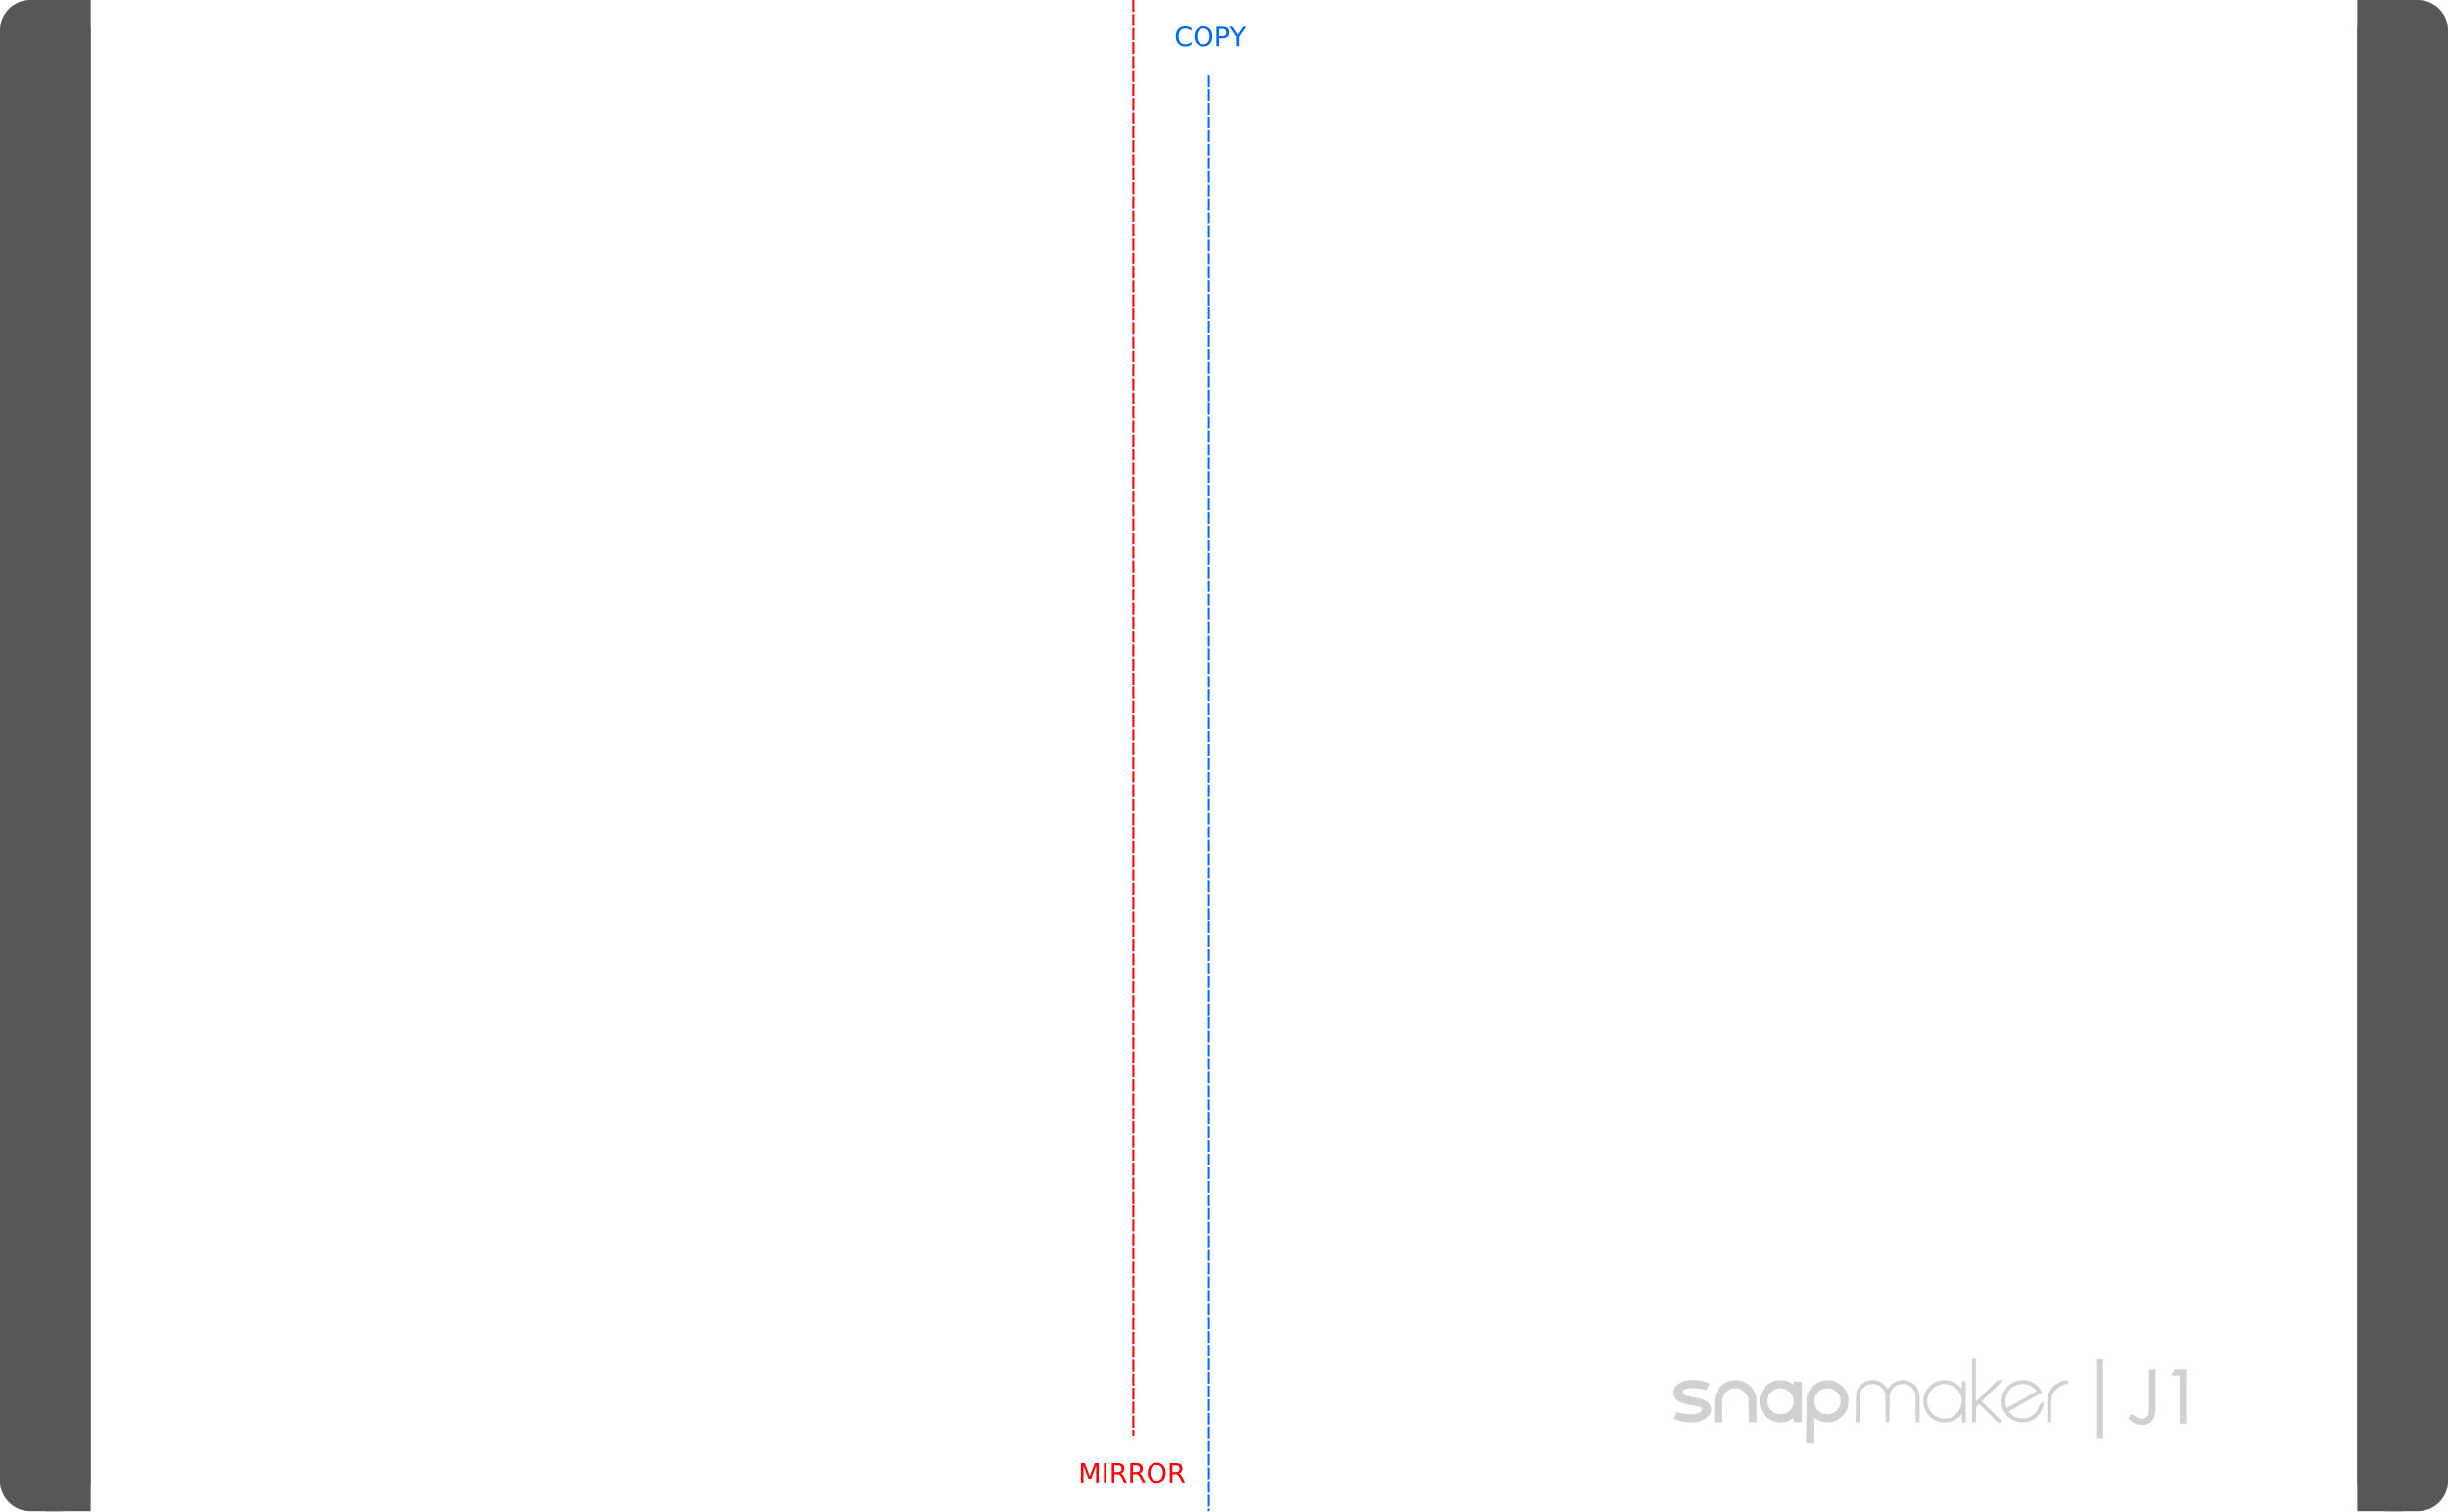
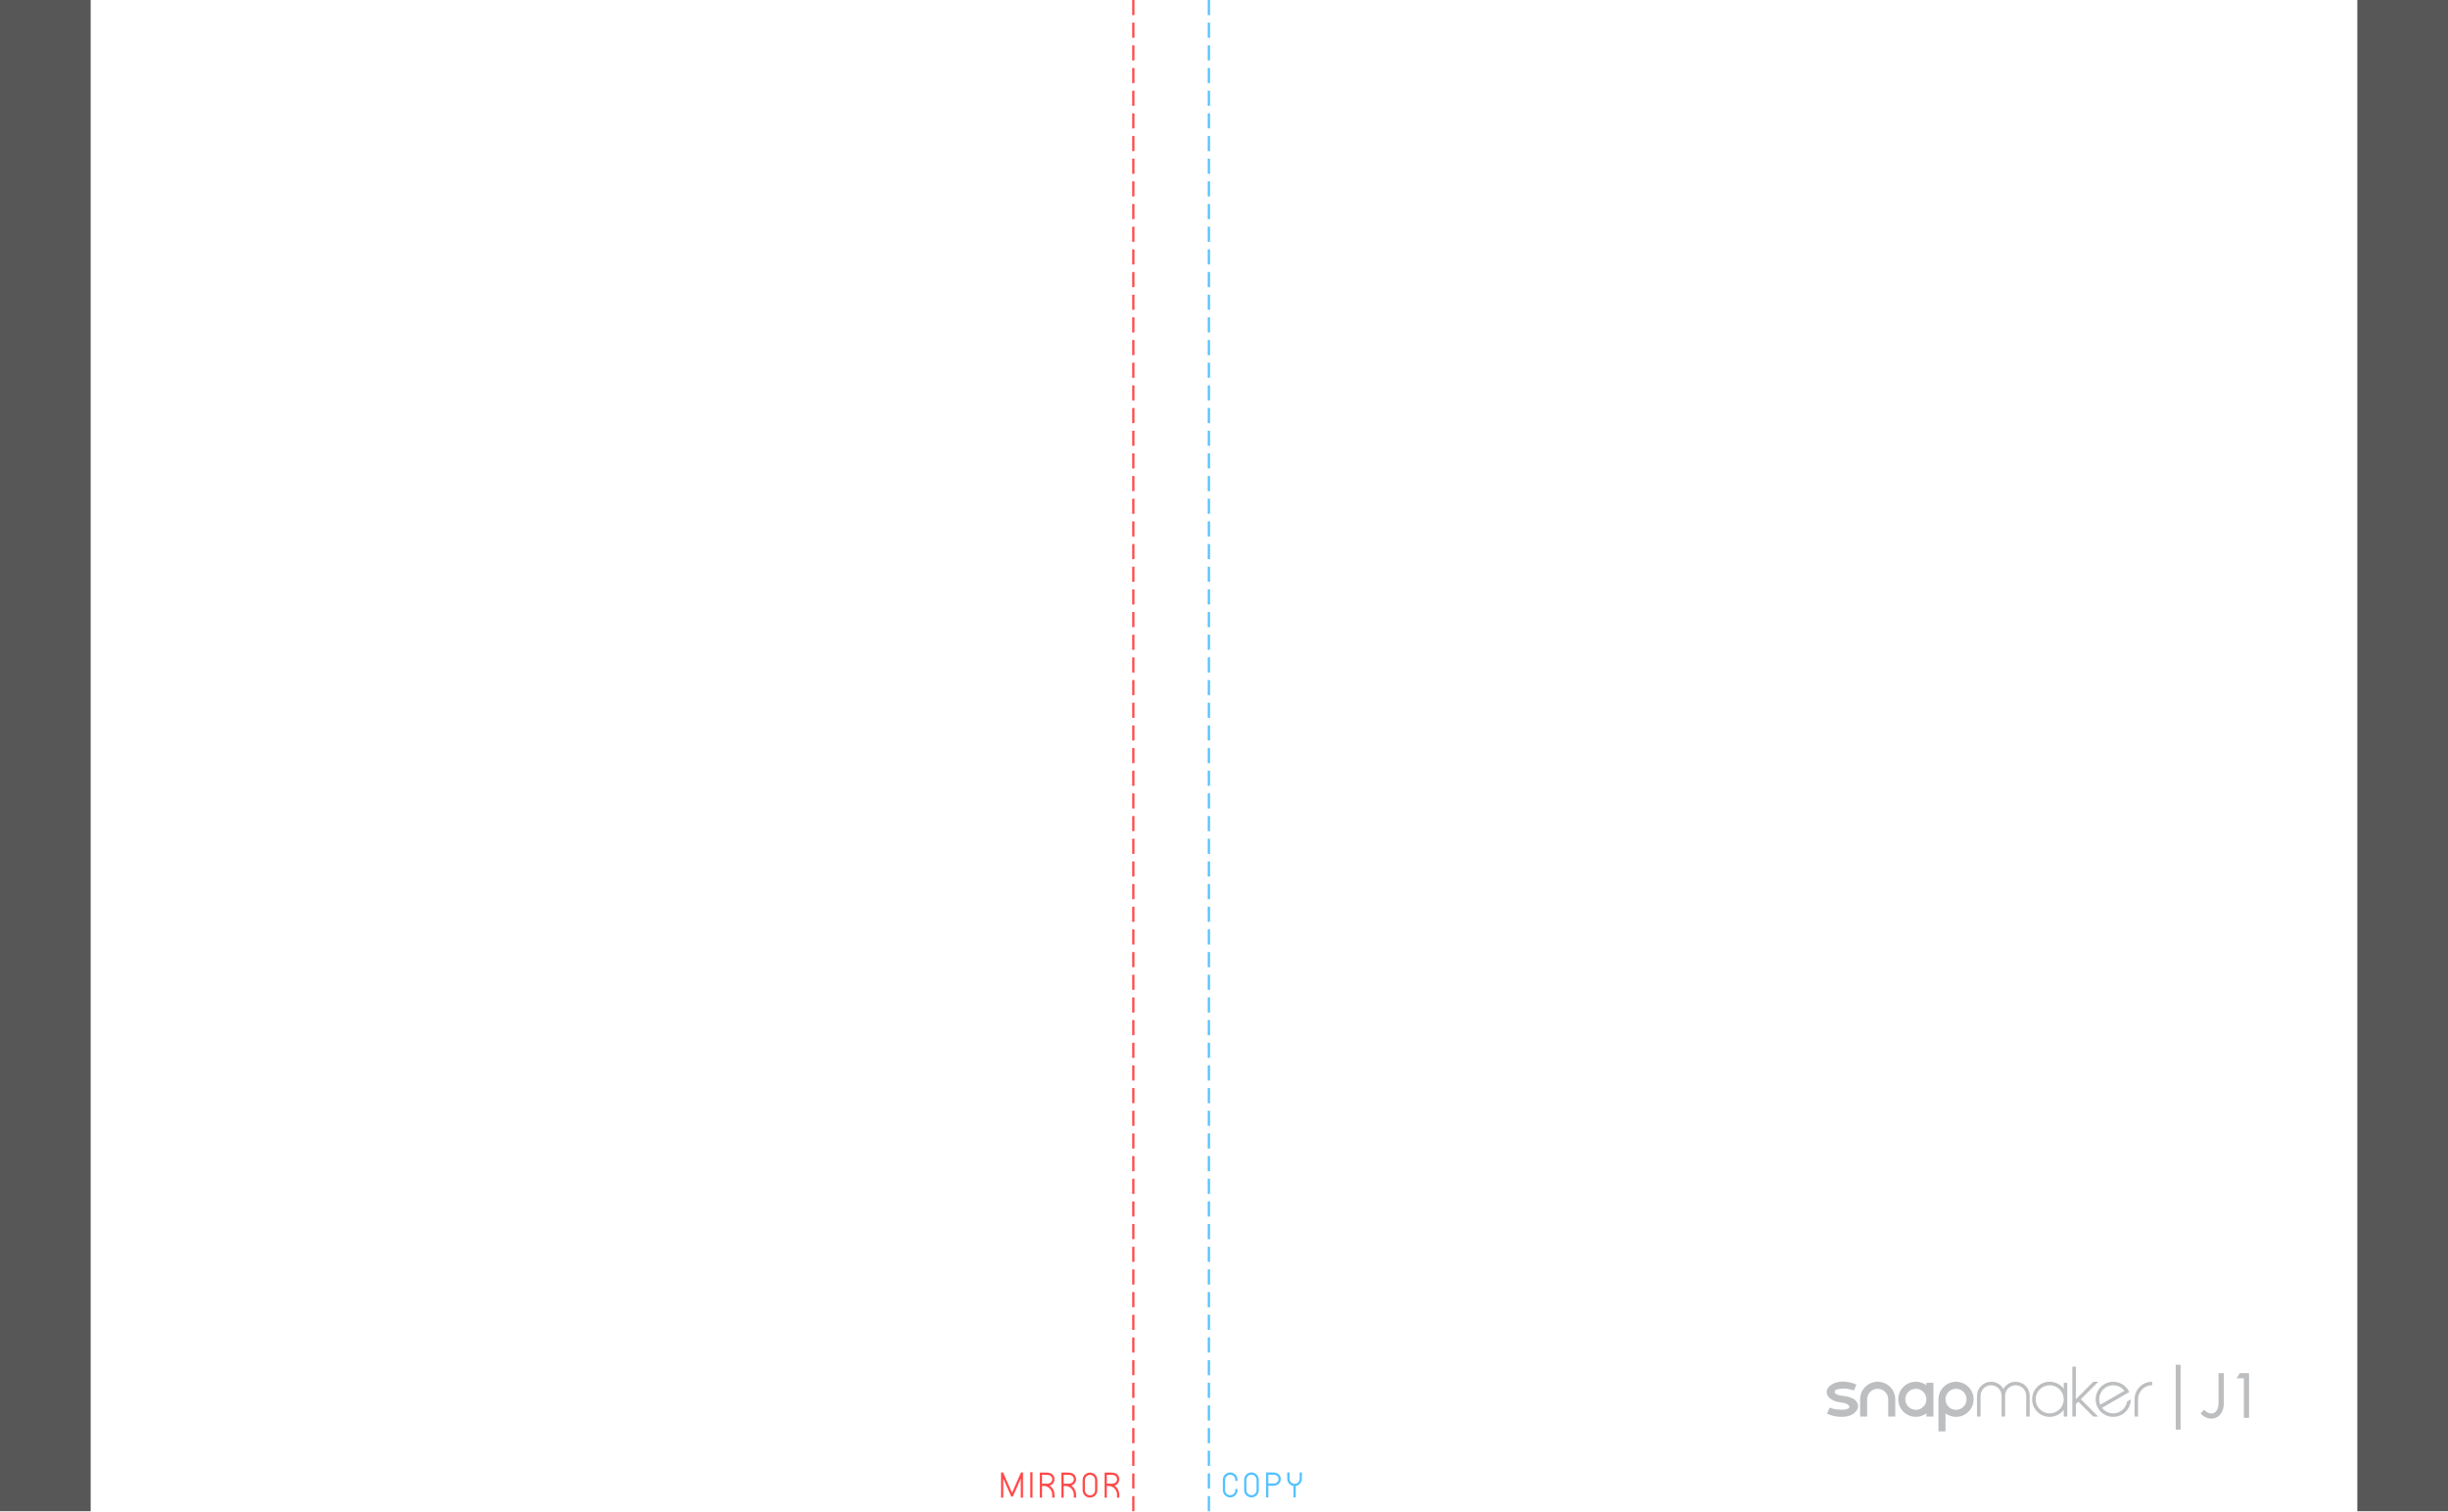
- <svg xmlns="http://www.w3.org/2000/svg" viewBox="0 0 324 200" width="324" height="200" author="https://github.com/macdylan/3dp-configs">
-   <g id="g15076" transform="matrix(1, 0, 0, 1, 9.5, -3.552713678800501e-15)">
-     <line x1="150.5" y1="10" x2="150.5" y2="200" id="path15048" stroke="#0066FF" stroke-width="0.258" fill="#00112B" fill-rule="nonzero" stroke-dasharray="1.548,0.258" />
-     <line x1="140.5" y1="0" x2="140.5" y2="190" id="path15046" stroke="#FF0000" stroke-width="0.265" stroke-dasharray="1.59,0.265" />
-     <g id="text16399" transform="translate(133.5635, 193.5759)" fill="#FF0000" fill-rule="nonzero">
-       <polygon id="path17403" points="2.84217094e-14 0.047 0.518 0.047 1.175 1.797 1.835 0.047 2.353 0.047 2.353 2.618 2.014 2.618 2.014 0.36 1.35 2.124 1.001 2.124 0.338 0.36 0.338 2.618 5.68434189e-14 2.618" />
-       <polygon id="path17405" points="3.044 0.047 3.392 0.047 3.392 2.618 3.044 2.618" />
-       <path d="M5.304,1.412 C5.378,1.438 5.451,1.492 5.521,1.574 C5.592,1.657 5.663,1.771 5.734,1.915 L6.087,2.618 L5.714,2.618 L5.385,1.959 C5.3,1.786 5.217,1.672 5.137,1.616 C5.057,1.559 4.949,1.531 4.811,1.531 L4.432,1.531 L4.432,2.618 L4.084,2.618 L4.084,0.047 L4.87,0.047 C5.164,0.047 5.383,0.108 5.528,0.231 C5.672,0.354 5.745,0.539 5.745,0.787 C5.745,0.949 5.707,1.083 5.631,1.19 C5.556,1.297 5.447,1.371 5.304,1.413 L5.304,1.412 Z M4.432,0.332 L4.432,1.245 L4.87,1.245 C5.037,1.245 5.164,1.207 5.249,1.13 C5.335,1.052 5.378,0.938 5.378,0.787 C5.378,0.637 5.335,0.524 5.249,0.448 C5.164,0.371 5.037,0.332 4.87,0.332 L4.432,0.332 Z" id="path17407" />
-       <path d="M7.755,1.412 C7.83,1.438 7.902,1.492 7.972,1.574 C8.043,1.657 8.114,1.771 8.186,1.915 L8.539,2.618 L8.165,2.618 L7.836,1.959 C7.751,1.786 7.668,1.672 7.588,1.616 C7.509,1.559 7.4,1.531 7.262,1.531 L6.883,1.531 L6.883,2.618 L6.535,2.618 L6.535,0.047 L7.321,0.047 C7.615,0.047 7.834,0.108 7.979,0.231 C8.124,0.354 8.196,0.539 8.196,0.787 C8.196,0.949 8.158,1.083 8.082,1.19 C8.008,1.297 7.898,1.371 7.755,1.413 L7.755,1.412 Z M6.883,0.332 L6.883,1.245 L7.321,1.245 C7.488,1.245 7.615,1.207 7.7,1.13 C7.786,1.052 7.829,0.938 7.829,0.787 C7.829,0.637 7.786,0.524 7.7,0.448 C7.615,0.371 7.488,0.332 7.321,0.332 L6.883,0.332 Z" id="path17409" />
-       <path d="M10.03,0.282 C9.778,0.282 9.577,0.377 9.428,0.565 C9.279,0.753 9.205,1.01 9.205,1.335 C9.205,1.659 9.279,1.915 9.428,2.103 C9.577,2.292 9.778,2.386 10.03,2.386 C10.283,2.386 10.483,2.292 10.63,2.103 C10.778,1.915 10.852,1.659 10.852,1.335 C10.852,1.01 10.778,0.753 10.63,0.565 C10.483,0.377 10.283,0.282 10.03,0.282 Z M10.03,0 C10.391,0 10.679,0.121 10.895,0.363 C11.111,0.605 11.219,0.928 11.219,1.335 C11.219,1.74 11.111,2.064 10.895,2.306 C10.679,2.548 10.391,2.668 10.03,2.668 C9.669,2.668 9.379,2.548 9.162,2.306 C8.946,2.065 8.838,1.741 8.838,1.335 C8.838,0.928 8.946,0.605 9.162,0.363 C9.379,0.121 9.669,0 10.03,0 Z" id="path17411" />
-       <path d="M12.983,1.412 C13.057,1.438 13.13,1.492 13.2,1.574 C13.271,1.657 13.342,1.771 13.413,1.915 L13.767,2.618 L13.393,2.618 L13.064,1.959 C12.979,1.786 12.896,1.672 12.816,1.616 C12.737,1.559 12.628,1.531 12.49,1.531 L12.111,1.531 L12.111,2.618 L11.763,2.618 L11.763,0.047 L12.549,0.047 C12.843,0.047 13.062,0.108 13.207,0.231 C13.351,0.354 13.424,0.539 13.424,0.787 C13.424,0.949 13.386,1.083 13.31,1.19 C13.235,1.297 13.126,1.371 12.983,1.413 L12.983,1.412 Z M12.111,0.332 L12.111,1.245 L12.549,1.245 C12.716,1.245 12.843,1.207 12.928,1.13 C13.014,1.052 13.057,0.938 13.057,0.787 C13.057,0.637 13.014,0.524 12.928,0.448 C12.843,0.371 12.716,0.332 12.549,0.332 L12.111,0.332 Z" id="path17413" />
-     </g>
-     <g id="text16407" transform="translate(146.1225, 3.496344)" fill="#0066FF" fill-rule="nonzero">
-       <path d="M2.074,0.245 L2.074,0.612 C1.957,0.502 1.832,0.421 1.698,0.367 C1.566,0.313 1.426,0.286 1.276,0.286 C0.982,0.286 0.757,0.376 0.601,0.556 C0.445,0.736 0.367,0.995 0.367,1.335 C0.367,1.674 0.445,1.933 0.601,2.114 C0.757,2.293 0.982,2.382 1.276,2.382 C1.426,2.382 1.566,2.355 1.698,2.301 C1.832,2.247 1.957,2.166 2.074,2.057 L2.074,2.42 C1.952,2.503 1.823,2.565 1.686,2.606 C1.551,2.648 1.407,2.668 1.256,2.668 C0.866,2.668 0.56,2.549 0.336,2.312 C0.112,2.073 0,1.747 0,1.335 C0,0.922 0.112,0.596 0.336,0.358 C0.56,0.119 0.866,-4.4408921e-16 1.256,-4.4408921e-16 C1.41,-4.4408921e-16 1.554,0.021 1.69,0.062 C1.826,0.102 1.955,0.163 2.074,0.245 L2.074,0.245 Z" id="path17394" />
-       <path d="M3.655,0.282 C3.403,0.282 3.202,0.377 3.052,0.565 C2.904,0.753 2.83,1.01 2.83,1.335 C2.83,1.659 2.904,1.915 3.052,2.103 C3.202,2.292 3.403,2.386 3.655,2.386 C3.908,2.386 4.108,2.292 4.255,2.103 C4.403,1.915 4.477,1.659 4.477,1.335 C4.477,1.01 4.403,0.753 4.255,0.565 C4.108,0.377 3.908,0.282 3.655,0.282 Z M3.655,2e-07 C4.016,2e-07 4.304,0.121 4.52,0.363 C4.736,0.605 4.844,0.928 4.844,1.335 C4.844,1.74 4.736,2.064 4.52,2.306 C4.304,2.548 4.016,2.668 3.655,2.668 C3.294,2.668 3.004,2.548 2.787,2.306 C2.571,2.065 2.463,1.741 2.463,1.335 C2.463,0.928 2.571,0.605 2.787,0.363 C3.004,0.121 3.294,2e-07 3.655,2e-07 Z" id="path17396" />
-       <path d="M5.736,0.332 L5.736,1.299 L6.174,1.299 C6.336,1.299 6.461,1.257 6.549,1.173 C6.638,1.089 6.682,0.97 6.682,0.815 C6.682,0.661 6.638,0.542 6.549,0.458 C6.461,0.374 6.336,0.332 6.174,0.332 L5.736,0.332 Z M5.388,0.047 L6.174,0.047 C6.462,0.047 6.679,0.112 6.826,0.243 C6.975,0.373 7.049,0.563 7.049,0.815 C7.049,1.069 6.975,1.26 6.826,1.39 C6.679,1.52 6.462,1.585 6.174,1.585 L5.736,1.585 L5.736,2.618 L5.388,2.618 L5.388,0.047 Z" id="path17398" />
-       <polygon id="path17400" points="7.085 0.047 7.459 0.047 8.172 1.104 8.88 0.047 9.254 0.047 8.344 1.394 8.344 2.618 7.994 2.618 7.994 1.394" />
-     </g>
-   </g>
-   <g id="Group" fill="#575757" style="" transform="matrix(1, 0, 0, 1, -3.552713678800501e-15, -3.552713678800501e-15)">
-     <rect id="rect591" fill-rule="nonzero" width="12" height="200" rx="4" />
-     <rect id="Rectangle" x="6" width="6" height="200" />
-   </g>
-   <g id="Group-2" fill="#575757" style="" transform="matrix(1, 0, 0, 1, 312, -3.552713678800501e-15)">
-     <rect id="rect591-1" fill-rule="nonzero" x="0" y="0" width="12" height="200" rx="4" />
-     <rect id="Rectangle" x="0" y="0" width="6" height="200" />
-   </g>
-   <g id="g-1" style="display: inline;" transform="matrix(1, 0, 0, 1, -2, -7)">
-     <rect style="stroke-width: 0.155; fill: rgb(209, 209, 211);" id="rect-1" width="0.782" height="10.431" x="279.558" y="186.861" />
-     <path d="m 287.287,193.047 q 0,0.991 -0.157,1.472 -0.147,0.481 -0.589,0.775 -0.432,0.285 -0.942,0.285 -0.5,0 -0.932,-0.157 -0.422,-0.157 -1.001,-0.657 l 0.451,-0.667 q 0.569,0.412 0.864,0.55 0.294,0.137 0.569,0.137 0.285,0 0.52,-0.206 0.236,-0.206 0.294,-0.53 0.069,-0.334 0.069,-1.03 v -4.799 h 0.854 z" id="path-1" style="fill: rgb(209, 209, 211);" />
-     <path d="m 291.339,195.402 h -0.834 v -6.359 h -1.168 l 0.51,-0.824 h 1.492 z" id="path-2" style="fill: rgb(209, 209, 211);" />
-     <path d="M 241.056 196.496 C 241.058 195.638 241.07 194.253 241.083 193.418 L 241.106 191.9 L 241.215 191.583 C 241.47 190.838 241.953 190.281 242.644 189.936 C 243.442 189.538 244.464 189.561 245.236 189.996 C 245.908 190.374 246.416 191.049 246.594 191.8 C 246.654 192.053 246.663 192.171 246.65 192.551 C 246.637 192.945 246.622 193.04 246.529 193.314 C 246.214 194.242 245.478 194.931 244.539 195.174 C 244.189 195.264 243.521 195.258 243.183 195.162 C 242.846 195.065 242.589 194.949 242.35 194.786 C 242.242 194.713 242.147 194.653 242.137 194.653 C 242.128 194.653 242.12 195.419 242.12 196.355 L 242.12 198.056 L 241.587 198.056 L 241.053 198.056 L 241.056 196.496 Z M 244.262 194.137 C 245.21 193.936 245.813 192.972 245.571 192.041 C 245.419 191.454 245.006 191.008 244.432 190.811 C 244.146 190.713 243.638 190.705 243.355 190.793 C 242.634 191.017 242.152 191.686 242.154 192.461 C 242.157 193.579 243.154 194.372 244.262 194.137 L 244.262 194.137 Z M 237.326 195.253 C 236.698 195.167 236.178 194.917 235.736 194.491 C 234.94 193.722 234.664 192.59 235.015 191.54 C 235.166 191.091 235.343 190.812 235.711 190.449 C 236.226 189.94 236.773 189.696 237.483 189.658 C 238.105 189.626 238.659 189.764 239.119 190.066 L 239.385 190.241 L 239.385 190.023 L 239.385 189.806 L 239.539 189.827 C 239.624 189.839 239.872 189.848 240.09 189.848 L 240.486 189.848 L 240.486 192.534 L 240.486 195.22 L 239.935 195.22 L 239.385 195.22 L 239.385 194.939 L 239.385 194.659 L 239.159 194.81 C 238.871 195.004 238.655 195.098 238.31 195.182 C 237.973 195.264 237.603 195.291 237.326 195.253 Z M 238.218 194.092 C 238.531 193.983 238.691 193.885 238.904 193.671 C 239.441 193.134 239.551 192.313 239.178 191.611 C 238.909 191.104 238.254 190.717 237.666 190.717 C 237.428 190.717 237.064 190.801 236.849 190.905 C 236.62 191.016 236.253 191.376 236.139 191.602 C 235.869 192.135 235.869 192.766 236.139 193.299 C 236.326 193.668 236.819 194.037 237.258 194.137 C 237.526 194.199 237.973 194.177 238.218 194.092 L 238.218 194.092 Z M 259.005 195.252 C 257.833 195.091 256.892 194.229 256.614 193.062 C 256.533 192.724 256.54 192.139 256.631 191.785 C 256.861 190.877 257.528 190.132 258.394 189.816 C 259.161 189.537 260.067 189.614 260.754 190.017 C 261.037 190.183 261.226 190.335 261.48 190.599 L 261.672 190.799 L 261.672 190.307 L 261.673 189.815 L 261.923 189.815 L 262.173 189.815 L 262.173 192.534 L 262.173 195.253 L 261.923 195.253 L 261.673 195.253 L 261.672 194.678 L 261.671 194.102 L 261.514 194.284 C 261.286 194.545 260.909 194.833 260.595 194.986 C 260.13 195.21 259.486 195.318 259.006 195.252 L 259.005 195.252 Z M 260.065 194.644 C 261.317 194.201 261.968 192.828 261.506 191.607 C 261.198 190.793 260.375 190.208 259.47 190.159 C 259.051 190.137 258.743 190.203 258.338 190.402 C 257.804 190.666 257.341 191.197 257.163 191.75 C 257.064 192.057 257.042 192.599 257.115 192.928 C 257.301 193.764 258.006 194.496 258.821 194.701 C 259.141 194.782 259.757 194.753 260.065 194.644 L 260.065 194.644 Z M 272.983 195.259 C 272.938 195.244 272.939 192.337 272.984 192.058 C 273.192 190.776 274.237 189.762 275.453 189.661 L 275.719 189.639 L 275.719 189.768 C 275.72 189.84 275.729 189.955 275.74 190.024 L 275.761 190.149 L 275.632 190.149 C 275.4 190.151 275.04 190.245 274.793 190.37 C 274.319 190.609 273.804 191.139 273.649 191.547 C 273.495 191.955 273.484 192.099 273.484 193.721 C 273.484 194.564 273.472 195.254 273.459 195.255 C 273.288 195.265 273.009 195.268 272.983 195.259 L 272.983 195.259 Z M 224.988 195.204 C 224.452 195.119 223.57 194.823 223.57 194.729 C 223.57 194.661 223.866 193.982 223.924 193.916 C 223.967 193.867 223.995 193.871 224.238 193.957 C 224.588 194.081 225.316 194.186 225.822 194.185 C 226.478 194.185 226.909 194.055 227.153 193.784 C 227.291 193.632 227.305 193.524 227.206 193.384 C 227.065 193.187 226.769 193.097 225.838 192.967 C 224.911 192.838 224.295 192.599 223.884 192.211 C 223.576 191.921 223.443 191.546 223.506 191.146 C 223.614 190.463 224.16 189.973 225.088 189.727 C 225.389 189.647 225.481 189.638 226.039 189.636 C 226.499 189.634 226.74 189.649 226.989 189.694 C 227.52 189.791 228.207 190.028 228.207 190.114 C 228.207 190.196 227.859 190.983 227.823 190.983 C 227.8 190.983 227.726 190.96 227.658 190.931 C 227.454 190.846 226.951 190.753 226.477 190.713 C 225.989 190.672 225.459 190.707 225.141 190.801 C 224.804 190.901 224.635 191.152 224.751 191.377 C 224.88 191.628 225.245 191.772 226.115 191.918 C 226.896 192.05 227.136 192.105 227.411 192.217 C 227.734 192.348 227.935 192.475 228.113 192.657 C 228.628 193.186 228.589 193.966 228.018 194.533 C 227.72 194.83 227.153 195.103 226.628 195.204 C 226.306 195.265 225.371 195.266 224.988 195.204 L 224.988 195.204 Z M 228.891 193.844 C 228.914 192.041 228.916 192.017 229.057 191.596 C 229.418 190.516 230.143 189.895 231.273 189.697 C 232.685 189.45 233.985 190.282 234.395 191.697 L 234.48 191.991 L 234.48 193.622 L 234.48 195.254 L 233.963 195.254 L 233.446 195.254 L 233.445 193.727 C 233.444 192.236 233.443 192.196 233.369 191.982 C 233.112 191.226 232.428 190.716 231.672 190.716 C 231.197 190.716 230.885 190.839 230.55 191.161 C 230.252 191.447 230.099 191.691 230.01 192.021 C 229.937 192.293 229.936 192.32 229.954 193.775 L 229.973 195.254 L 229.423 195.254 L 228.873 195.254 L 228.891 193.844 Z M 247.613 193.41 C 247.633 191.466 247.642 191.352 247.799 190.985 C 247.902 190.745 248.148 190.399 248.346 190.218 C 248.733 189.865 249.19 189.686 249.778 189.657 C 250.212 189.636 250.524 189.705 250.91 189.909 C 251.187 190.054 251.559 190.392 251.723 190.646 C 251.821 190.799 251.845 190.819 251.876 190.775 C 252.239 190.259 252.457 190.06 252.868 189.867 C 254.065 189.306 255.486 189.871 255.903 191.072 C 256.061 191.527 256.067 191.619 256.067 193.487 L 256.067 195.254 L 255.8 195.254 L 255.533 195.254 L 255.533 193.425 C 255.533 191.426 255.535 191.45 255.333 191.05 C 255.007 190.405 254.212 190.039 253.477 190.193 C 252.87 190.321 252.434 190.708 252.194 191.331 L 252.103 191.567 L 252.091 193.375 C 252.083 194.37 252.066 195.195 252.051 195.21 C 252.036 195.225 251.924 195.237 251.802 195.237 L 251.579 195.237 L 251.563 193.368 C 251.546 191.544 251.544 191.495 251.472 191.305 C 251.36 191.008 251.251 190.844 251.03 190.639 C 250.477 190.127 249.7 190.008 249.051 190.337 C 248.835 190.446 248.439 190.842 248.318 191.069 C 248.13 191.423 248.126 191.47 248.126 193.442 L 248.126 195.254 L 247.86 195.254 L 247.595 195.254 L 247.613 193.41 Z M 263.007 191.033 L 263.007 186.812 L 263.257 186.812 L 263.507 186.812 L 263.507 189.632 C 263.507 191.182 263.519 192.45 263.532 192.45 C 263.546 192.449 264.195 191.819 264.975 191.049 L 266.393 189.65 L 266.76 189.651 L 267.127 189.652 L 265.709 191.053 L 264.291 192.453 L 265.691 193.832 L 267.091 195.211 L 266.767 195.235 L 266.442 195.259 L 266.268 195.108 C 266.172 195.025 265.613 194.476 265.026 193.888 L 263.958 192.82 L 263.749 193.027 L 263.541 193.234 L 263.541 193.719 C 263.541 193.985 263.531 194.44 263.519 194.729 L 263.497 195.254 L 263.252 195.254 L 263.007 195.254 L 263.007 191.034 L 263.007 191.033 Z M 269.129 195.205 C 268.809 195.13 268.546 195.028 268.304 194.884 C 267.674 194.51 267.277 194.017 267.04 193.314 C 266.842 192.727 266.871 191.981 267.116 191.393 C 267.445 190.601 268.178 189.953 268.996 189.729 C 269.292 189.648 269.905 189.63 270.235 189.692 C 270.875 189.813 271.467 190.158 271.87 190.646 C 272.04 190.852 272.282 191.265 272.248 191.292 C 272.239 191.3 272.015 191.43 271.748 191.582 C 271.288 191.846 270.166 192.492 268.62 193.383 C 268.21 193.62 267.911 193.812 267.911 193.84 C 267.911 193.867 268.02 193.997 268.153 194.129 C 268.568 194.542 269.048 194.731 269.68 194.733 C 270.596 194.735 271.357 194.282 271.726 193.516 C 271.809 193.343 271.902 193.112 271.932 193.001 L 271.987 192.801 L 272.255 192.66 L 272.523 192.518 L 272.501 192.71 C 272.46 193.058 272.379 193.331 272.215 193.669 C 271.867 194.39 271.236 194.925 270.455 195.159 C 270.159 195.248 269.421 195.274 269.129 195.205 Z M 268.399 192.913 C 268.819 192.672 269.568 192.241 270.064 191.956 C 270.559 191.671 271.09 191.367 271.244 191.28 C 271.397 191.193 271.537 191.107 271.555 191.09 C 271.596 191.049 271.137 190.642 270.864 190.475 C 270.226 190.088 269.387 190.043 268.726 190.362 C 268.138 190.645 267.707 191.153 267.505 191.797 C 267.42 192.066 267.39 192.587 267.442 192.858 C 267.48 193.052 267.589 193.352 267.621 193.352 C 267.629 193.352 267.979 193.154 268.399 192.913 Z" id="path24" fill-rule="nonzero" style="fill: rgb(209, 209, 211);" />
-   </g>
+ <svg xmlns="http://www.w3.org/2000/svg" id="a" viewBox="0 0 3240 2000">
+   <line id="b" x1="1600" x2="1600" y2="2000" style="fill:none; stroke:#55c2ff; stroke-dasharray:20 10; stroke-width:3px;" />
+   <line id="c" x1="1500" x2="1500" y2="2000" style="fill:none; stroke:#ff4a4a; stroke-dasharray:20 10; stroke-width:3px;" />
+   <path d="M120,0v2000H0V0h120ZM3240,0h-120v2000h120V0Z" style="fill:#575757;" />
+   <path d="M2879.66,1806.08h6.42v85.9h-6.42v-85.9h0ZM2943.32,1857.06c0,21-19.37,26.15-30.74,13.61l4.63-4.96c7.91,8.78,19.11,5.89,19.11-8.89v-39.53h7v39.78ZM2976.68,1876.42h-6.84v-52.38h-9.64l4.2-6.75h12.27v59.13h0ZM2485.18,1828.64c12.83,0,23.24,10.39,23.24,23.24v22.83h-9.3v-22.83c0-7.71-6.24-13.95-13.94-13.95s-13.95,6.24-13.95,13.95v22.83h-9.3v-22.83c0-12.84,10.41-23.24,23.25-23.24ZM2535.68,1865.81c7.71,0,13.95-6.23,13.95-13.93s-6.24-13.95-13.95-13.95-13.94,6.24-13.94,13.95,6.25,13.93,13.94,13.93M2558.92,1830.08v44.62h-9.3v-4.24c-3.88,2.91-8.71,4.64-13.95,4.64-12.83,0-23.25-10.39-23.25-23.24s10.41-23.24,23.25-23.24c5.24,0,10.07,1.74,13.95,4.64v-3.2h9.3ZM2588.86,1865.81c7.71,0,13.95-6.23,13.95-13.93s-6.24-13.95-13.95-13.95-13.94,6.24-13.94,13.95,6.25,13.93,13.94,13.93M2588.86,1828.64c12.84,0,23.25,10.39,23.25,23.24s-10.41,23.24-23.25,23.24c-5.23,0-10.05-1.74-13.94-4.64v23.85h-9.3v-42.44c0-12.84,10.41-23.24,23.24-23.24ZM2712.82,1870.47c10.27,0,18.6-8.34,18.6-18.59s-8.33-18.59-18.6-18.59-18.58,8.32-18.58,18.59,8.31,18.59,18.58,18.59M2736.06,1830.08v44.62h-4.64v-8.9c-4.25,5.65-11,9.3-18.6,9.3-12.83,0-23.24-10.39-23.24-23.24s10.41-23.24,23.24-23.24c7.6,0,14.35,3.66,18.6,9.29v-7.84h4.64ZM2686.38,1846.96c-.15-10.16-8.41-18.32-18.59-18.32-7.01,0-13.09,3.86-16.27,9.58-3.18-5.72-9.26-9.58-16.27-9.58-10.17,0-18.43,8.17-18.59,18.32v27.74s4.64,0,4.64,0v-27.49c0-7.69,6.24-13.93,13.95-13.93s13.94,6.24,13.94,13.93v27.49h4.65v-27.49c0-7.69,6.24-13.93,13.94-13.93s13.95,6.24,13.95,13.93v27.49h4.64v-27.74h0ZM2787.61,1835.76c-8.21,4.75-11.43,14.8-7.83,23.32l31.94-18.46c-5.57-7.37-15.9-9.59-24.11-4.87ZM2782.1,1863.12c5.57,7.37,15.9,9.59,24.11,4.85,5.07-2.91,8.23-7.88,9.07-13.23l4.88-2.81c-.03,8.01-4.19,15.77-11.62,20.07-11.12,6.43-25.32,2.6-31.75-8.51-6.42-11.11-2.6-25.33,8.51-31.74,11.12-6.43,26.86-2.6,32.81,10.58l-36,20.79ZM2777.19,1828.64h-6.57l-23.18,23.17v-43.17h-4.65v66.07h4.65v-16.31l3.32-3.33,19.64,19.65h6.57l-22.92-22.93,23.14-23.13ZM2825.13,1851.87v22.83h4.65v-22.83c0-10.27,8.32-18.59,18.59-18.59v-4.64c-12.83,0-23.24,10.39-23.24,23.24ZM2434.49,1846.58c-4.07-.71-6.65-3.06-6.27-5.05.55-2.86,4.96-3.61,10.92-3.79,7.97-.24,14.56,2.5,14.56,2.5,0,0,2.45-5.72,3.37-7.89-7.03-3.23-14.35-3.96-17.85-3.96-12.17,0-21.52,6.48-21.52,13.76,0,7.89,9.36,12.98,18.39,13.85,7.36.7,11.89,3.44,11.63,6.02-.23,2.28-4.02,3.42-8.21,3.62-3.63.17-10.63.03-17.97-2.72-.53,1.26-2.53,5.97-3.38,7.99,1.86.94,11.25,5.14,23.46,3.98,11.52-1.07,18.38-8.61,17.55-14.71-1.62-11.98-17.58-12.35-24.69-13.59Z" style="fill:#bcbec0;" />
+   <path d="M1326.39,1980.48v-30.33h.18l12.8,28.98h.18l12.8-28.98h.18v30.33M1365.16,1949.93h-.09M1365.12,1980.48v-30.55M1408.93,1965.02h.76c7.2,0,13.03,5.83,13.03,13.03v2.43M1406.28,1965.02h8.31c4.4,0,8.13-2.7,8.13-7.32,0-3.91-2.65-7.32-8.67-7.32h-7.77v30.1M1380.35,1965.02h.76c7.2,0,13.03,5.83,13.03,13.03v2.43M1377.7,1965.02h8.31c4.4,0,8.13-2.7,8.13-7.32,0-3.91-2.65-7.32-8.67-7.32h-7.77v30.1M1466.14,1965.02h.76c7.2,0,13.03,5.83,13.03,13.03v2.43M1463.48,1965.02h8.31c4.4,0,8.13-2.7,8.13-7.32,0-3.91-2.65-7.32-8.67-7.32h-7.77v30.1M1450.86,1972.26v-13.66c0-4.54-3.68-8.22-8.22-8.22h0c-4.54,0-8.22,3.68-8.22,8.22v13.66c0,4.54,3.68,8.22,8.22,8.22h0c4.54,0,8.22-3.68,8.22-8.22Z" style="fill:none; stroke:#ff4a4a; stroke-linecap:square; stroke-miterlimit:10; stroke-width:3px;" />
+   <path d="M1677.21,1964.8h8.31c4.4,0,8.13-2.7,8.13-7.32,0-3.91-2.65-7.32-8.67-7.32h-7.77v30.1M1713.44,1965.2v15.05M1664.58,1972.03v-13.66c0-4.54-3.68-8.22-8.22-8.22h0c-4.54,0-8.22,3.68-8.22,8.22v13.66c0,4.54,3.68,8.22,8.22,8.22h0c4.54,0,8.22-3.68,8.22-8.22ZM1705.22,1950.15v6.81c0,4.54,3.68,8.22,8.22,8.22h0c4.54,0,8.22-3.68,8.22-8.22v-6.81M1636.44,1958.38c0-4.54-3.68-8.22-8.22-8.22h0c-4.54,0-8.22,3.68-8.22,8.22v13.66c0,4.54,3.68,8.22,8.22,8.22h0c4.54,0,8.22-3.68,8.22-8.22" style="fill:none; stroke:#55c2ff; stroke-linecap:square; stroke-miterlimit:10; stroke-width:3px;" />
</svg>
